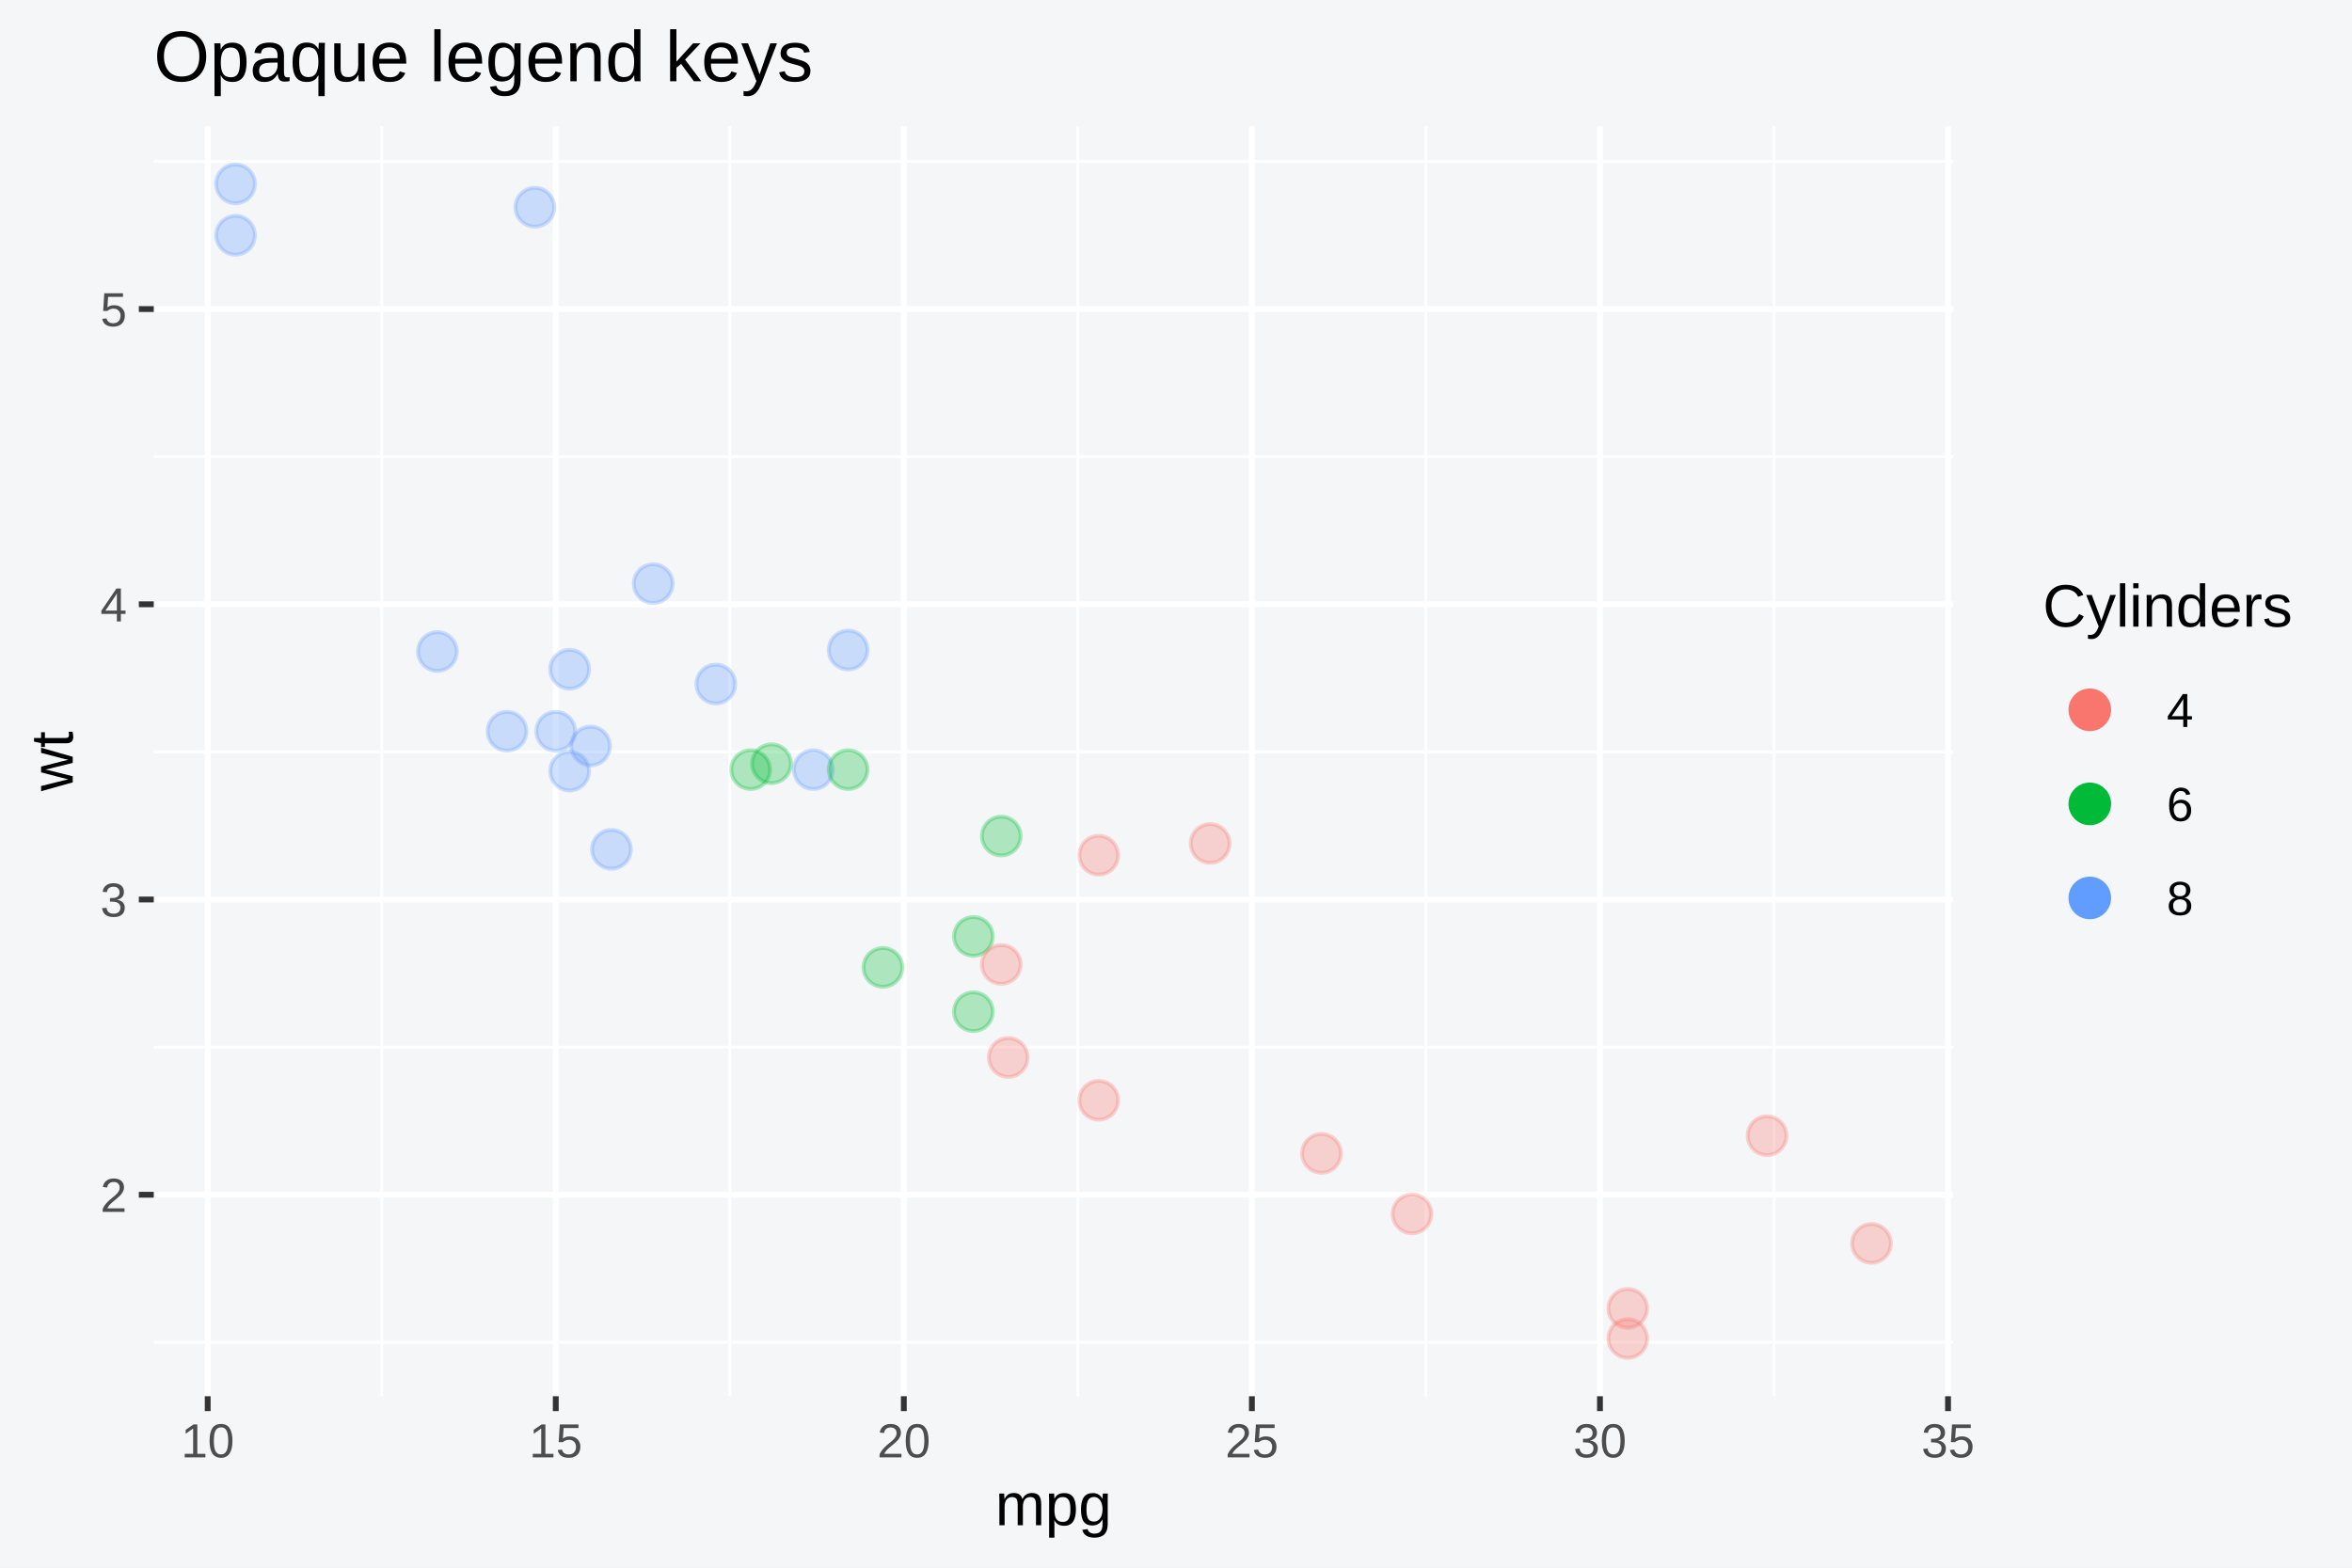
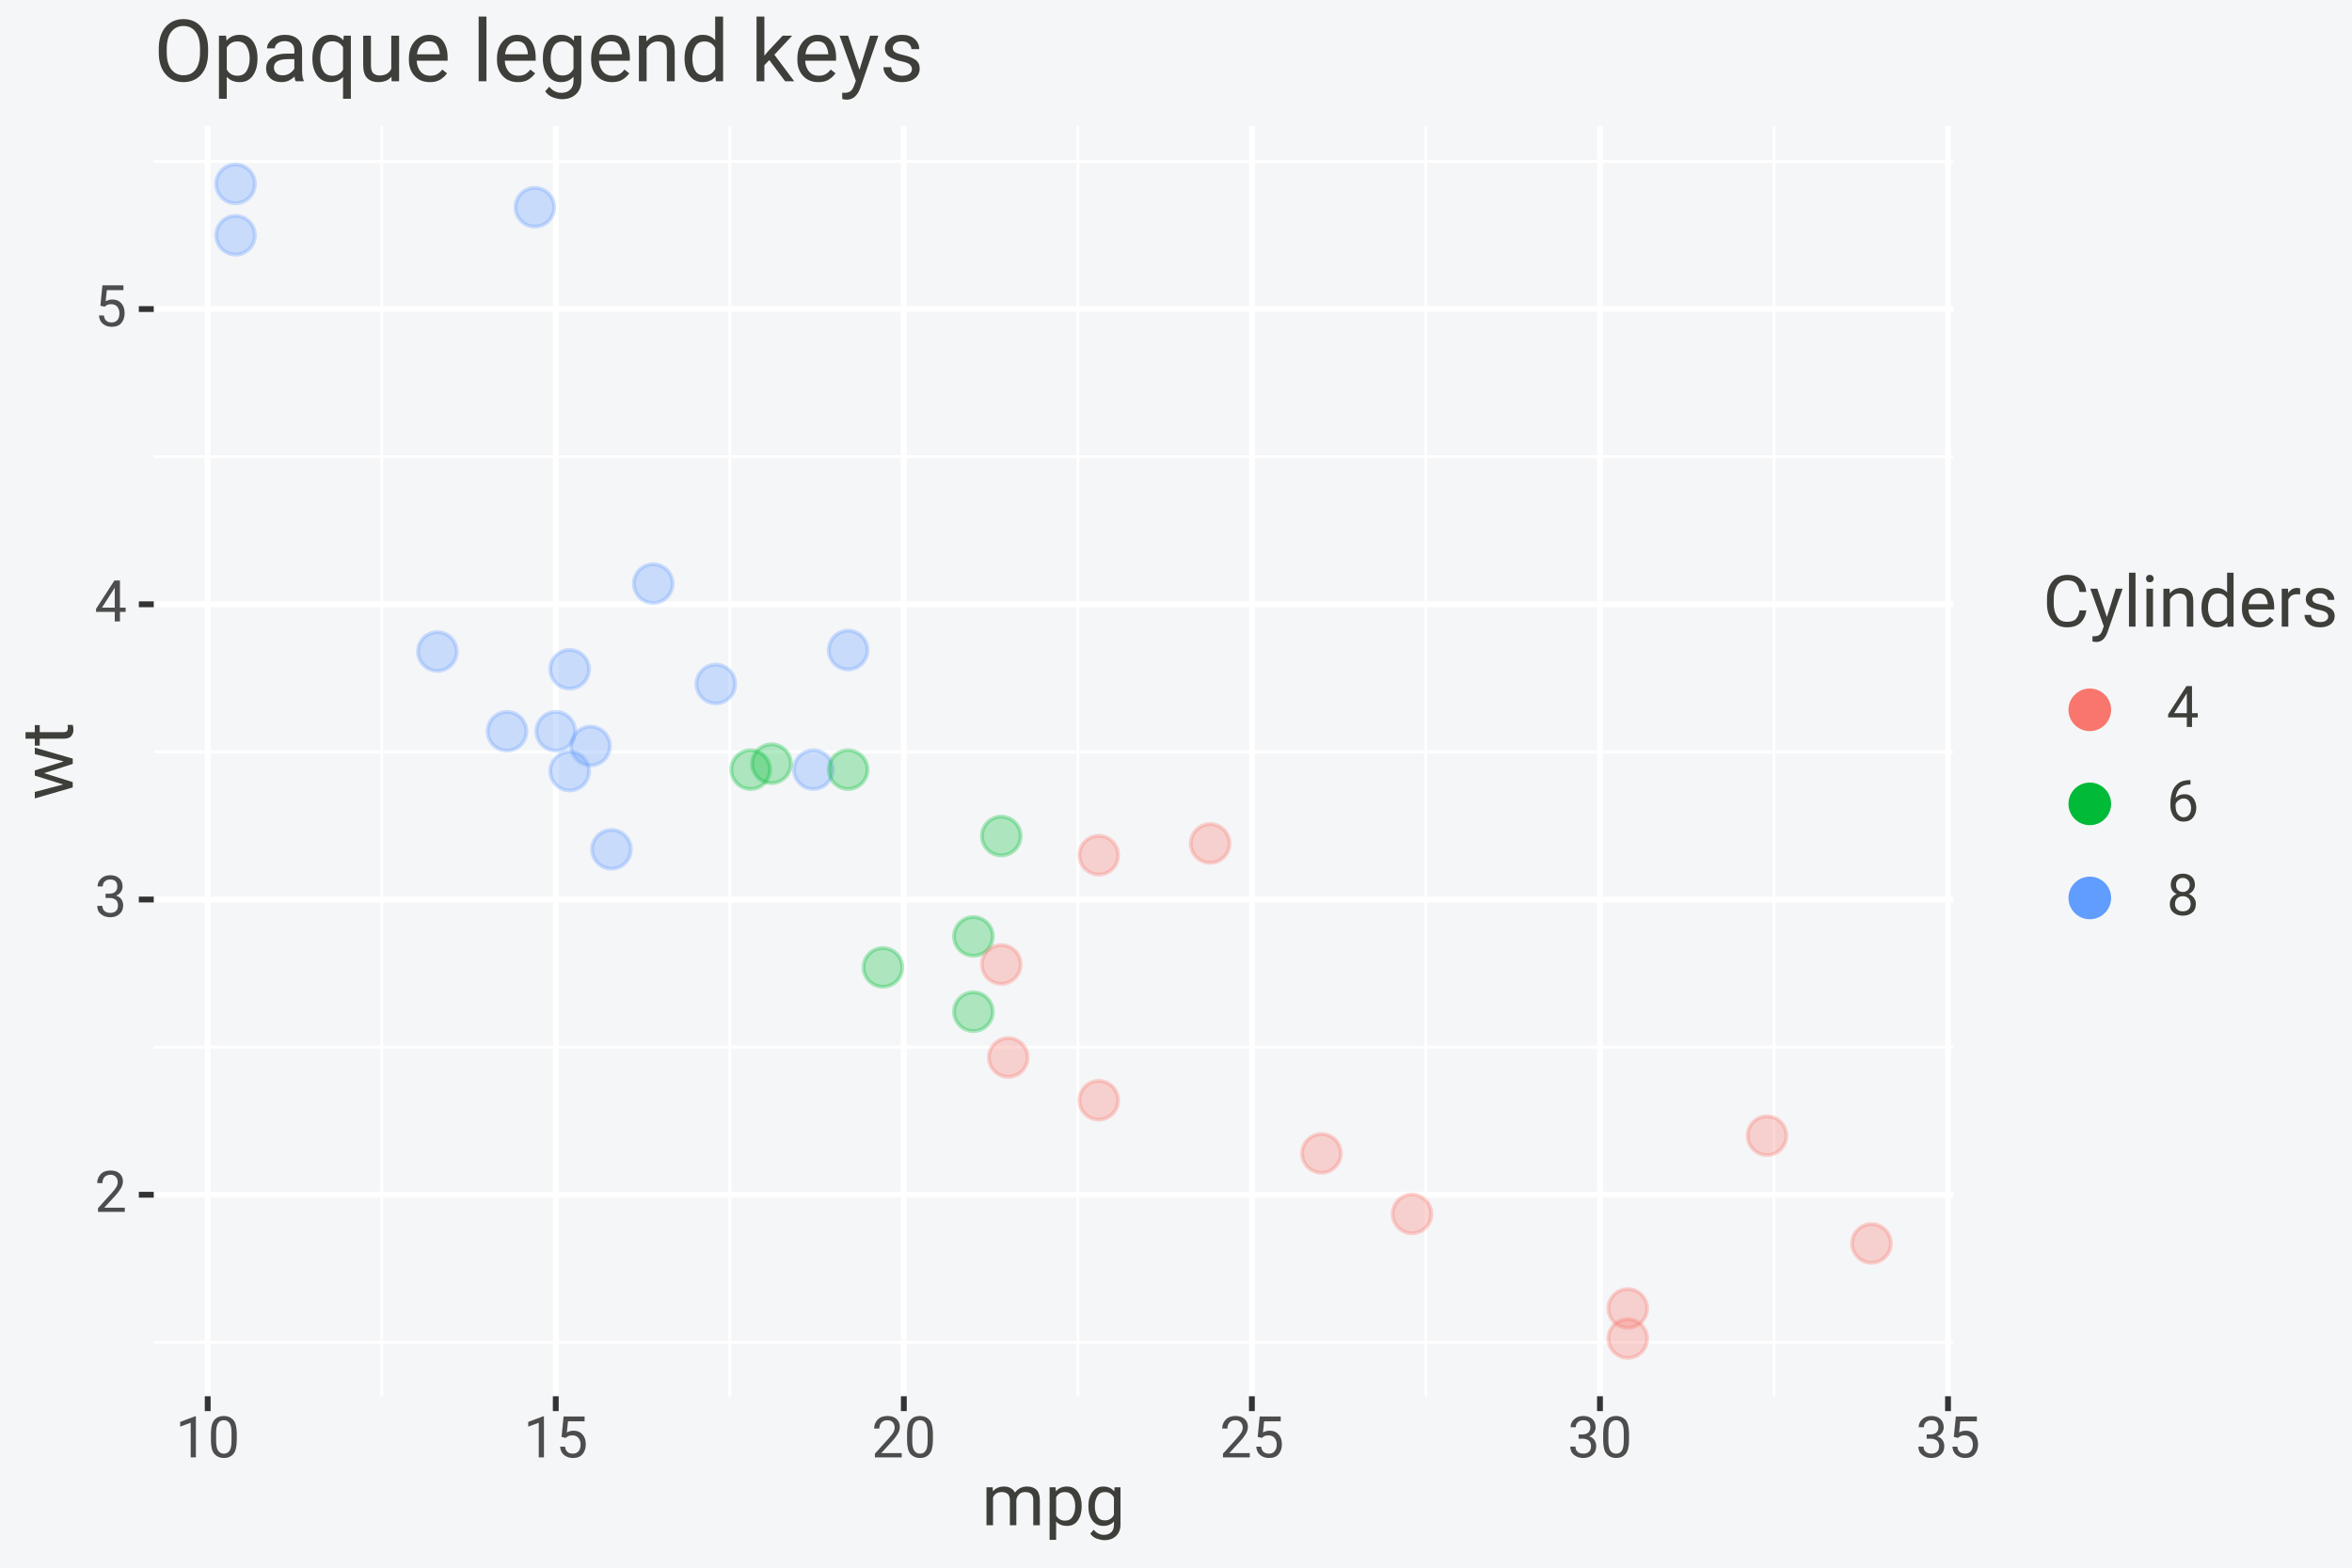
<svg xmlns="http://www.w3.org/2000/svg" width="432.00pt" height="288.00pt" viewBox="0 0 432.00 288.00">
  <g class="svglite">
    <defs>
      <style type="text/css">
-     .svglite line, .svglite polyline, .svglite polygon, .svglite path, .svglite rect, .svglite circle {
+     /* theme-aware-processed */
+     .svglite line, .svglite polyline, .svglite polygon, .svglite path, .svglite circle {
      fill: none;
-       stroke: #000000;
+       stroke: #3E3F3A;
+       stroke-linecap: round;
+       stroke-linejoin: round;
+       stroke-miterlimit: 10.00;
+     }
+     .svglite &gt; g &gt; rect {
+       fill: none;
+       stroke: #3E3F3A;
      stroke-linecap: round;
      stroke-linejoin: round;
      stroke-miterlimit: 10.00;
    }
    .svglite text {
      white-space: pre;
+       fill: #3E3F3A;
    }
    .svglite g.glyphgroup path {
      fill: inherit;
      stroke: none;
    }
  </style>
    </defs>
    <rect width="100%" height="100%" style="stroke: none; fill: #F5F6F8;" />
    <defs>
      <clipPath id="cpMC4wMHw0MzIuMDB8MC4wMHwyODguMDA=">
        <rect x="0.00" y="0.00" width="432.00" height="288.00" />
      </clipPath>
    </defs>
    <g clip-path="url(#cpMC4wMHw0MzIuMDB8MC4wMHwyODguMDA=)">
-       <rect x="0" y="0.00" width="432.00" height="288.00" style="stroke-width: 1.07; stroke: none;" />
-     </g>
+       <rect x="0" y="0.00" width="432.00" height="288.00" style="stroke-width: 1.07; stroke: none;" /> fill: #F5F6F8;' /&gt;
+ </g>
    <defs>
      <clipPath id="cpMjguMjR8MzU4Ljc2fDIzLjE4fDI1Ni41MA==">
        <rect x="28.24" y="23.18" width="330.52" height="233.33" />
      </clipPath>
    </defs>
    <g clip-path="url(#cpMjguMjR8MzU4Ljc2fDIzLjE4fDI1Ni41MA==)">
-       <rect x="28.24" y="23.18" width="330.52" height="233.33" style="stroke-width: 1.07; stroke: none;" />
-       <polyline points="28.24,246.60 358.76,246.60 " style="stroke-width: 0.53; stroke: #FFFFFF; stroke-linecap: butt;" />
+       <rect x="28.24" y="23.18" width="330.52" height="233.33" style="stroke-width: 1.07; stroke: none;" /> fill: #F5F6F8;' /&gt;
+ <polyline points="28.24,246.60 358.76,246.60 " style="stroke-width: 0.53; stroke: #FFFFFF; stroke-linecap: butt;" />
      <polyline points="28.24,192.37 358.76,192.37 " style="stroke-width: 0.53; stroke: #FFFFFF; stroke-linecap: butt;" />
      <polyline points="28.24,138.13 358.76,138.13 " style="stroke-width: 0.53; stroke: #FFFFFF; stroke-linecap: butt;" />
      <polyline points="28.24,83.90 358.76,83.90 " style="stroke-width: 0.53; stroke: #FFFFFF; stroke-linecap: butt;" />
      <polyline points="28.24,29.66 358.76,29.66 " style="stroke-width: 0.53; stroke: #FFFFFF; stroke-linecap: butt;" />
      <polyline points="70.11,256.50 70.11,23.18 " style="stroke-width: 0.53; stroke: #FFFFFF; stroke-linecap: butt;" />
      <polyline points="134.04,256.50 134.04,23.18 " style="stroke-width: 0.53; stroke: #FFFFFF; stroke-linecap: butt;" />
      <polyline points="197.97,256.50 197.97,23.18 " style="stroke-width: 0.53; stroke: #FFFFFF; stroke-linecap: butt;" />
      <polyline points="261.90,256.50 261.90,23.18 " style="stroke-width: 0.53; stroke: #FFFFFF; stroke-linecap: butt;" />
      <polyline points="325.83,256.50 325.83,23.18 " style="stroke-width: 0.53; stroke: #FFFFFF; stroke-linecap: butt;" />
      <polyline points="28.24,219.49 358.76,219.49 " style="stroke-width: 1.07; stroke: #FFFFFF; stroke-linecap: butt;" />
      <polyline points="28.24,165.25 358.76,165.25 " style="stroke-width: 1.07; stroke: #FFFFFF; stroke-linecap: butt;" />
      <polyline points="28.24,111.01 358.76,111.01 " style="stroke-width: 1.07; stroke: #FFFFFF; stroke-linecap: butt;" />
      <polyline points="28.24,56.78 358.76,56.78 " style="stroke-width: 1.07; stroke: #FFFFFF; stroke-linecap: butt;" />
      <polyline points="38.15,256.50 38.15,23.18 " style="stroke-width: 1.07; stroke: #FFFFFF; stroke-linecap: butt;" />
      <polyline points="102.08,256.50 102.08,23.18 " style="stroke-width: 1.07; stroke: #FFFFFF; stroke-linecap: butt;" />
      <polyline points="166.01,256.50 166.01,23.18 " style="stroke-width: 1.07; stroke: #FFFFFF; stroke-linecap: butt;" />
      <polyline points="229.94,256.50 229.94,23.18 " style="stroke-width: 1.07; stroke: #FFFFFF; stroke-linecap: butt;" />
      <polyline points="293.87,256.50 293.87,23.18 " style="stroke-width: 1.07; stroke: #FFFFFF; stroke-linecap: butt;" />
      <polyline points="357.80,256.50 357.80,23.18 " style="stroke-width: 1.07; stroke: #FFFFFF; stroke-linecap: butt;" />
      <circle cx="178.79" cy="185.86" r="3.56" style="stroke-width: 0.71; stroke: #00BA38; stroke-opacity: 0.30; fill: #00BA38; fill-opacity: 0.30;" />
      <circle cx="178.79" cy="172.03" r="3.56" style="stroke-width: 0.71; stroke: #00BA38; stroke-opacity: 0.30; fill: #00BA38; fill-opacity: 0.30;" />
      <circle cx="201.81" cy="202.13" r="3.56" style="stroke-width: 0.71; stroke: #F8766D; stroke-opacity: 0.30; fill: #F8766D; fill-opacity: 0.30;" />
      <circle cx="183.91" cy="153.59" r="3.56" style="stroke-width: 0.71; stroke: #00BA38; stroke-opacity: 0.30; fill: #00BA38; fill-opacity: 0.30;" />
      <circle cx="149.39" cy="141.39" r="3.56" style="stroke-width: 0.71; stroke: #619CFF; stroke-opacity: 0.30; fill: #619CFF; fill-opacity: 0.30;" />
      <circle cx="141.71" cy="140.30" r="3.56" style="stroke-width: 0.71; stroke: #00BA38; stroke-opacity: 0.30; fill: #00BA38; fill-opacity: 0.30;" />
      <circle cx="93.13" cy="134.34" r="3.56" style="stroke-width: 0.71; stroke: #619CFF; stroke-opacity: 0.30; fill: #619CFF; fill-opacity: 0.30;" />
      <circle cx="222.27" cy="154.95" r="3.56" style="stroke-width: 0.71; stroke: #F8766D; stroke-opacity: 0.30; fill: #F8766D; fill-opacity: 0.30;" />
      <circle cx="201.81" cy="157.11" r="3.56" style="stroke-width: 0.71; stroke: #F8766D; stroke-opacity: 0.30; fill: #F8766D; fill-opacity: 0.30;" />
      <circle cx="155.78" cy="141.39" r="3.56" style="stroke-width: 0.71; stroke: #00BA38; stroke-opacity: 0.30; fill: #00BA38; fill-opacity: 0.30;" />
      <circle cx="137.88" cy="141.39" r="3.56" style="stroke-width: 0.71; stroke: #00BA38; stroke-opacity: 0.30; fill: #00BA38; fill-opacity: 0.30;" />
      <circle cx="119.98" cy="107.22" r="3.56" style="stroke-width: 0.71; stroke: #619CFF; stroke-opacity: 0.30; fill: #619CFF; fill-opacity: 0.30;" />
      <circle cx="131.48" cy="125.66" r="3.56" style="stroke-width: 0.71; stroke: #619CFF; stroke-opacity: 0.30; fill: #619CFF; fill-opacity: 0.30;" />
      <circle cx="104.63" cy="122.95" r="3.56" style="stroke-width: 0.71; stroke: #619CFF; stroke-opacity: 0.30; fill: #619CFF; fill-opacity: 0.30;" />
      <circle cx="43.26" cy="43.22" r="3.56" style="stroke-width: 0.71; stroke: #619CFF; stroke-opacity: 0.30; fill: #619CFF; fill-opacity: 0.30;" />
      <circle cx="43.26" cy="33.78" r="3.56" style="stroke-width: 0.71; stroke: #619CFF; stroke-opacity: 0.30; fill: #619CFF; fill-opacity: 0.30;" />
      <circle cx="98.24" cy="38.07" r="3.56" style="stroke-width: 0.71; stroke: #619CFF; stroke-opacity: 0.30; fill: #619CFF; fill-opacity: 0.30;" />
      <circle cx="324.56" cy="208.64" r="3.56" style="stroke-width: 0.71; stroke: #F8766D; stroke-opacity: 0.30; fill: #F8766D; fill-opacity: 0.30;" />
      <circle cx="298.98" cy="240.37" r="3.56" style="stroke-width: 0.71; stroke: #F8766D; stroke-opacity: 0.30; fill: #F8766D; fill-opacity: 0.30;" />
      <circle cx="343.74" cy="228.43" r="3.56" style="stroke-width: 0.71; stroke: #F8766D; stroke-opacity: 0.30; fill: #F8766D; fill-opacity: 0.30;" />
      <circle cx="185.19" cy="194.27" r="3.56" style="stroke-width: 0.71; stroke: #F8766D; stroke-opacity: 0.30; fill: #F8766D; fill-opacity: 0.30;" />
      <circle cx="108.47" cy="137.05" r="3.56" style="stroke-width: 0.71; stroke: #619CFF; stroke-opacity: 0.30; fill: #619CFF; fill-opacity: 0.30;" />
      <circle cx="104.63" cy="141.66" r="3.56" style="stroke-width: 0.71; stroke: #619CFF; stroke-opacity: 0.30; fill: #619CFF; fill-opacity: 0.30;" />
      <circle cx="80.34" cy="119.69" r="3.56" style="stroke-width: 0.71; stroke: #619CFF; stroke-opacity: 0.30; fill: #619CFF; fill-opacity: 0.30;" />
      <circle cx="155.78" cy="119.42" r="3.56" style="stroke-width: 0.71; stroke: #619CFF; stroke-opacity: 0.30; fill: #619CFF; fill-opacity: 0.30;" />
      <circle cx="259.35" cy="223.01" r="3.56" style="stroke-width: 0.71; stroke: #F8766D; stroke-opacity: 0.30; fill: #F8766D; fill-opacity: 0.30;" />
      <circle cx="242.72" cy="211.89" r="3.56" style="stroke-width: 0.71; stroke: #F8766D; stroke-opacity: 0.30; fill: #F8766D; fill-opacity: 0.30;" />
      <circle cx="298.98" cy="245.90" r="3.56" style="stroke-width: 0.71; stroke: #F8766D; stroke-opacity: 0.30; fill: #F8766D; fill-opacity: 0.30;" />
      <circle cx="112.31" cy="156.03" r="3.56" style="stroke-width: 0.71; stroke: #619CFF; stroke-opacity: 0.30; fill: #619CFF; fill-opacity: 0.30;" />
      <circle cx="162.17" cy="177.72" r="3.56" style="stroke-width: 0.71; stroke: #00BA38; stroke-opacity: 0.30; fill: #00BA38; fill-opacity: 0.30;" />
      <circle cx="102.08" cy="134.34" r="3.56" style="stroke-width: 0.71; stroke: #619CFF; stroke-opacity: 0.30; fill: #619CFF; fill-opacity: 0.30;" />
      <circle cx="183.91" cy="177.18" r="3.56" style="stroke-width: 0.71; stroke: #F8766D; stroke-opacity: 0.30; fill: #F8766D; fill-opacity: 0.30;" />
    </g>
    <g clip-path="url(#cpMC4wMHw0MzIuMDB8MC4wMHwyODguMDA=)">
-       <text x="23.31" y="222.64" text-anchor="end" style="font-size: 8.80px;fill: #4D4D4D; font-family: &quot;Arial&quot;;" textLength="4.89px" lengthAdjust="spacingAndGlyphs">2</text>
-       <text x="23.31" y="168.40" text-anchor="end" style="font-size: 8.80px;fill: #4D4D4D; font-family: &quot;Arial&quot;;" textLength="4.89px" lengthAdjust="spacingAndGlyphs">3</text>
-       <text x="23.31" y="114.16" text-anchor="end" style="font-size: 8.80px;fill: #4D4D4D; font-family: &quot;Arial&quot;;" textLength="4.89px" lengthAdjust="spacingAndGlyphs">4</text>
-       <text x="23.31" y="59.93" text-anchor="end" style="font-size: 8.80px;fill: #4D4D4D; font-family: &quot;Arial&quot;;" textLength="4.89px" lengthAdjust="spacingAndGlyphs">5</text>
+       <text x="23.31" y="222.64" text-anchor="end" style="font-size: 0.88em;fill: #4D4D4D; font-family: &quot;Roboto&quot;, -apple-system, BlinkMacSystemFont, &quot;Segoe UI&quot;, system-ui, sans-serif;">2</text>
+       <text x="23.31" y="168.40" text-anchor="end" style="font-size: 0.88em;fill: #4D4D4D; font-family: &quot;Roboto&quot;, -apple-system, BlinkMacSystemFont, &quot;Segoe UI&quot;, system-ui, sans-serif;">3</text>
+       <text x="23.31" y="114.16" text-anchor="end" style="font-size: 0.88em;fill: #4D4D4D; font-family: &quot;Roboto&quot;, -apple-system, BlinkMacSystemFont, &quot;Segoe UI&quot;, system-ui, sans-serif;">4</text>
+       <text x="23.31" y="59.93" text-anchor="end" style="font-size: 0.88em;fill: #4D4D4D; font-family: &quot;Roboto&quot;, -apple-system, BlinkMacSystemFont, &quot;Segoe UI&quot;, system-ui, sans-serif;">5</text>
      <polyline points="25.50,219.49 28.24,219.49 " style="stroke-width: 1.07; stroke: #333333; stroke-linecap: butt;" />
      <polyline points="25.50,165.25 28.24,165.25 " style="stroke-width: 1.07; stroke: #333333; stroke-linecap: butt;" />
      <polyline points="25.50,111.01 28.24,111.01 " style="stroke-width: 1.07; stroke: #333333; stroke-linecap: butt;" />
      <polyline points="25.50,56.78 28.24,56.78 " style="stroke-width: 1.07; stroke: #333333; stroke-linecap: butt;" />
      <polyline points="38.15,259.24 38.15,256.50 " style="stroke-width: 1.07; stroke: #333333; stroke-linecap: butt;" />
      <polyline points="102.08,259.24 102.08,256.50 " style="stroke-width: 1.07; stroke: #333333; stroke-linecap: butt;" />
      <polyline points="166.01,259.24 166.01,256.50 " style="stroke-width: 1.07; stroke: #333333; stroke-linecap: butt;" />
      <polyline points="229.94,259.24 229.94,256.50 " style="stroke-width: 1.07; stroke: #333333; stroke-linecap: butt;" />
      <polyline points="293.87,259.24 293.87,256.50 " style="stroke-width: 1.07; stroke: #333333; stroke-linecap: butt;" />
      <polyline points="357.80,259.24 357.80,256.50 " style="stroke-width: 1.07; stroke: #333333; stroke-linecap: butt;" />
-       <text x="38.15" y="267.74" text-anchor="middle" style="font-size: 8.80px;fill: #4D4D4D; font-family: &quot;Arial&quot;;" textLength="9.78px" lengthAdjust="spacingAndGlyphs">10</text>
-       <text x="102.08" y="267.74" text-anchor="middle" style="font-size: 8.80px;fill: #4D4D4D; font-family: &quot;Arial&quot;;" textLength="9.78px" lengthAdjust="spacingAndGlyphs">15</text>
-       <text x="166.01" y="267.74" text-anchor="middle" style="font-size: 8.80px;fill: #4D4D4D; font-family: &quot;Arial&quot;;" textLength="9.78px" lengthAdjust="spacingAndGlyphs">20</text>
-       <text x="229.94" y="267.74" text-anchor="middle" style="font-size: 8.80px;fill: #4D4D4D; font-family: &quot;Arial&quot;;" textLength="9.78px" lengthAdjust="spacingAndGlyphs">25</text>
-       <text x="293.87" y="267.74" text-anchor="middle" style="font-size: 8.80px;fill: #4D4D4D; font-family: &quot;Arial&quot;;" textLength="9.78px" lengthAdjust="spacingAndGlyphs">30</text>
-       <text x="357.80" y="267.74" text-anchor="middle" style="font-size: 8.80px;fill: #4D4D4D; font-family: &quot;Arial&quot;;" textLength="9.78px" lengthAdjust="spacingAndGlyphs">35</text>
-       <text x="193.50" y="280.20" text-anchor="middle" style="font-size: 11.00px; font-family: &quot;Arial&quot;;" textLength="21.41px" lengthAdjust="spacingAndGlyphs">mpg</text>
-       <text transform="translate(13.36,139.84) rotate(-90)" text-anchor="middle" style="font-size: 11.00px; font-family: &quot;Arial&quot;;" textLength="11.00px" lengthAdjust="spacingAndGlyphs">wt</text>
-       <rect x="369.72" y="100.60" width="56.80" height="78.47" style="stroke-width: 0.75; stroke: none;" />
-       <rect x="369.72" y="100.60" width="56.80" height="78.47" style="stroke-width: 1.07; stroke: none;" />
-       <text x="375.20" y="115.12" style="font-size: 11.00px; font-family: &quot;Arial&quot;;" textLength="45.84px" lengthAdjust="spacingAndGlyphs">Cylinders</text>
-       <rect x="375.20" y="121.76" width="17.28" height="17.28" style="stroke-width: 1.07; stroke: none;" />
-       <circle cx="383.84" cy="130.40" r="3.56" style="stroke-width: 0.71; stroke: #F8766D; fill: #F8766D;" />
-       <rect x="375.20" y="139.04" width="17.28" height="17.28" style="stroke-width: 1.07; stroke: none;" />
-       <circle cx="383.84" cy="147.68" r="3.56" style="stroke-width: 0.71; stroke: #00BA38; fill: #00BA38;" />
-       <rect x="375.20" y="156.32" width="17.28" height="17.28" style="stroke-width: 1.07; stroke: none;" />
-       <circle cx="383.84" cy="164.96" r="3.56" style="stroke-width: 0.71; stroke: #619CFF; fill: #619CFF;" />
-       <text x="397.96" y="133.55" style="font-size: 8.80px; font-family: &quot;Arial&quot;;" textLength="4.89px" lengthAdjust="spacingAndGlyphs">4</text>
-       <text x="397.96" y="150.83" style="font-size: 8.80px; font-family: &quot;Arial&quot;;" textLength="4.89px" lengthAdjust="spacingAndGlyphs">6</text>
-       <text x="397.96" y="168.11" style="font-size: 8.80px; font-family: &quot;Arial&quot;;" textLength="4.89px" lengthAdjust="spacingAndGlyphs">8</text>
-       <text x="28.24" y="14.93" style="font-size: 13.20px; font-family: &quot;Arial&quot;;" textLength="120.89px" lengthAdjust="spacingAndGlyphs">Opaque legend keys</text>
+       <text x="38.15" y="267.74" text-anchor="middle" style="font-size: 0.88em;fill: #4D4D4D; font-family: &quot;Roboto&quot;, -apple-system, BlinkMacSystemFont, &quot;Segoe UI&quot;, system-ui, sans-serif;">10</text>
+       <text x="102.08" y="267.74" text-anchor="middle" style="font-size: 0.88em;fill: #4D4D4D; font-family: &quot;Roboto&quot;, -apple-system, BlinkMacSystemFont, &quot;Segoe UI&quot;, system-ui, sans-serif;">15</text>
+       <text x="166.01" y="267.74" text-anchor="middle" style="font-size: 0.88em;fill: #4D4D4D; font-family: &quot;Roboto&quot;, -apple-system, BlinkMacSystemFont, &quot;Segoe UI&quot;, system-ui, sans-serif;">20</text>
+       <text x="229.94" y="267.74" text-anchor="middle" style="font-size: 0.88em;fill: #4D4D4D; font-family: &quot;Roboto&quot;, -apple-system, BlinkMacSystemFont, &quot;Segoe UI&quot;, system-ui, sans-serif;">25</text>
+       <text x="293.87" y="267.74" text-anchor="middle" style="font-size: 0.88em;fill: #4D4D4D; font-family: &quot;Roboto&quot;, -apple-system, BlinkMacSystemFont, &quot;Segoe UI&quot;, system-ui, sans-serif;">30</text>
+       <text x="357.80" y="267.74" text-anchor="middle" style="font-size: 0.88em;fill: #4D4D4D; font-family: &quot;Roboto&quot;, -apple-system, BlinkMacSystemFont, &quot;Segoe UI&quot;, system-ui, sans-serif;">35</text>
+       <text x="193.50" y="280.20" text-anchor="middle" style="font-size: 1.1em; font-family: &quot;Roboto&quot;, -apple-system, BlinkMacSystemFont, &quot;Segoe UI&quot;, system-ui, sans-serif;">mpg</text>
+       <text transform="translate(13.36,139.84) rotate(-90)" text-anchor="middle" style="font-size: 1.1em; font-family: &quot;Roboto&quot;, -apple-system, BlinkMacSystemFont, &quot;Segoe UI&quot;, system-ui, sans-serif;">wt</text>
+       <rect x="369.72" y="100.60" width="56.80" height="78.47" style="stroke-width: 0.75; stroke: none;" /> fill: #F5F6F8;' /&gt;
+ <rect x="369.72" y="100.60" width="56.80" height="78.47" style="stroke-width: 1.07; stroke: none;" /> fill: #F5F6F8;' /&gt;
+ <text x="375.20" y="115.12" style="font-size: 1.1em; font-family: &quot;Roboto&quot;, -apple-system, BlinkMacSystemFont, &quot;Segoe UI&quot;, system-ui, sans-serif;">Cylinders</text>
+       <rect x="375.20" y="121.76" width="17.28" height="17.28" style="stroke-width: 1.07; stroke: none;" /> fill: #F5F6F8;' /&gt;
+ <circle cx="383.84" cy="130.40" r="3.56" style="stroke-width: 0.71; stroke: #F8766D; fill: #F8766D;" />
+       <rect x="375.20" y="139.04" width="17.28" height="17.28" style="stroke-width: 1.07; stroke: none;" /> fill: #F5F6F8;' /&gt;
+ <circle cx="383.84" cy="147.68" r="3.56" style="stroke-width: 0.71; stroke: #00BA38; fill: #00BA38;" />
+       <rect x="375.20" y="156.32" width="17.28" height="17.28" style="stroke-width: 1.07; stroke: none;" /> fill: #F5F6F8;' /&gt;
+ <circle cx="383.84" cy="164.96" r="3.56" style="stroke-width: 0.71; stroke: #619CFF; fill: #619CFF;" />
+       <text x="397.96" y="133.55" style="font-size: 0.88em; font-family: &quot;Roboto&quot;, -apple-system, BlinkMacSystemFont, &quot;Segoe UI&quot;, system-ui, sans-serif;">4</text>
+       <text x="397.96" y="150.83" style="font-size: 0.88em; font-family: &quot;Roboto&quot;, -apple-system, BlinkMacSystemFont, &quot;Segoe UI&quot;, system-ui, sans-serif;">6</text>
+       <text x="397.96" y="168.11" style="font-size: 0.88em; font-family: &quot;Roboto&quot;, -apple-system, BlinkMacSystemFont, &quot;Segoe UI&quot;, system-ui, sans-serif;">8</text>
+       <text x="28.24" y="14.93" style="font-size: 1.32em; font-family: &quot;Roboto&quot;, -apple-system, BlinkMacSystemFont, &quot;Segoe UI&quot;, system-ui, sans-serif;">Opaque legend keys</text>
    </g>
  </g>
</svg>
